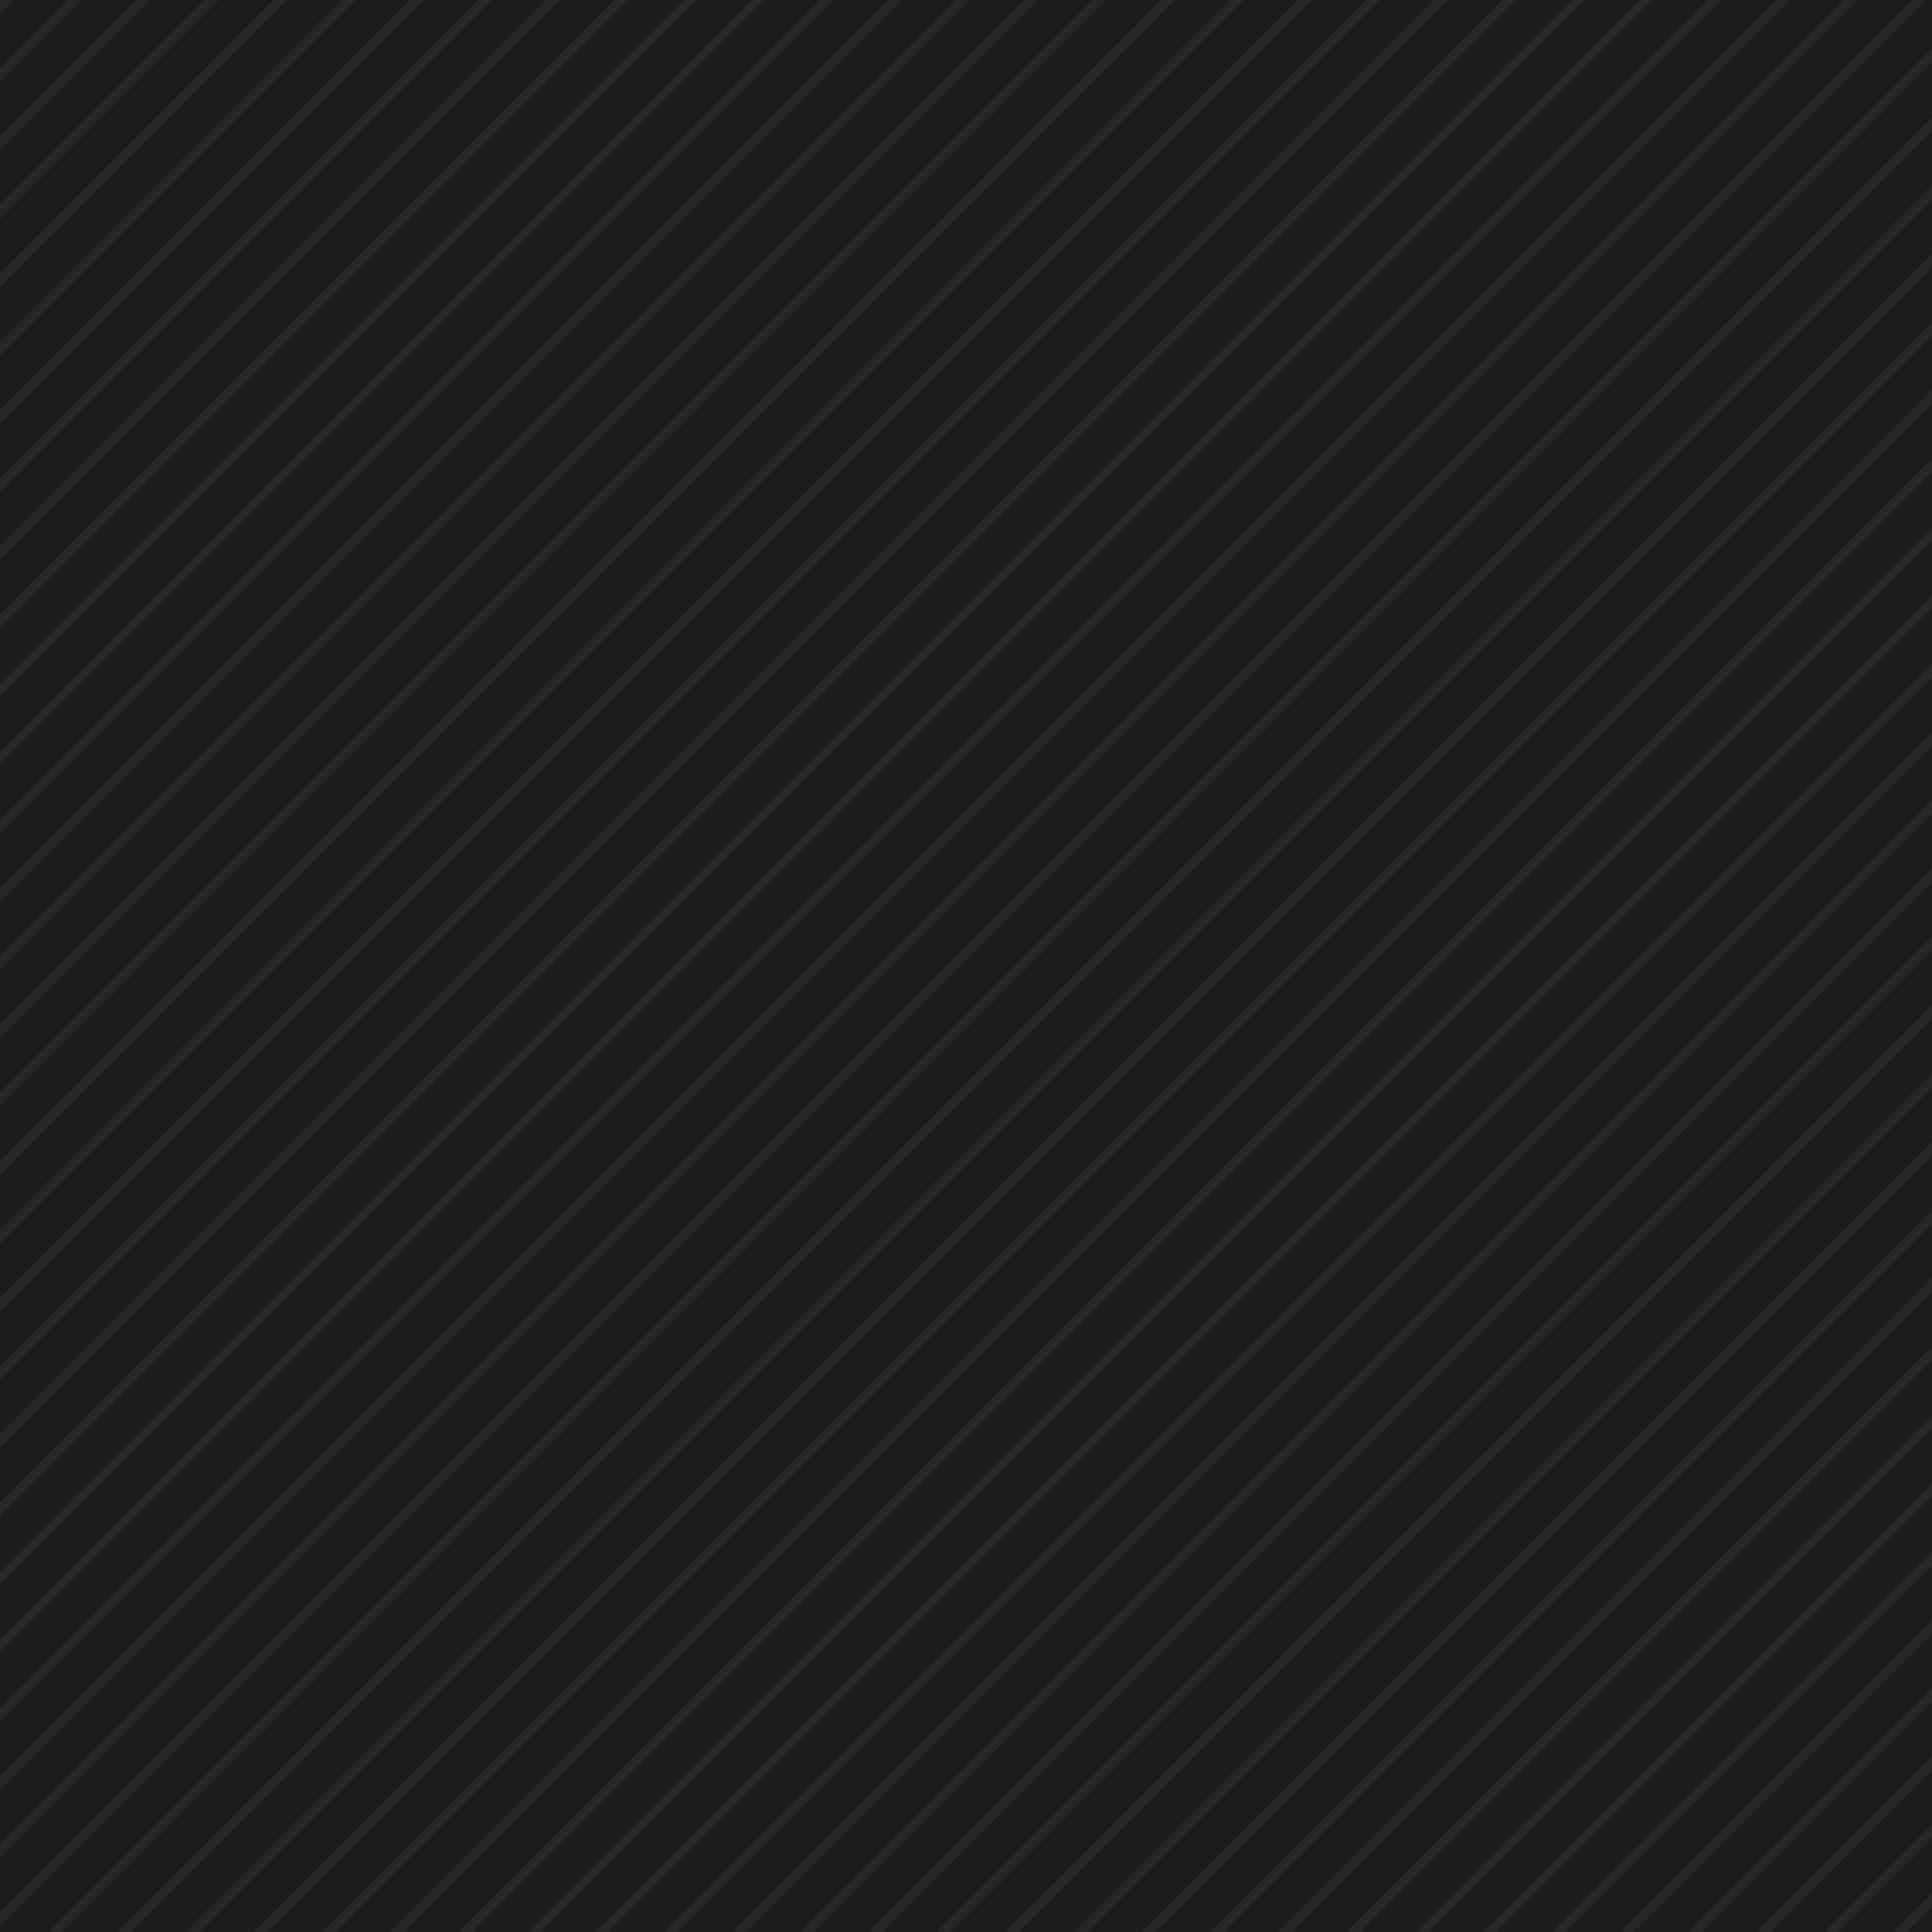
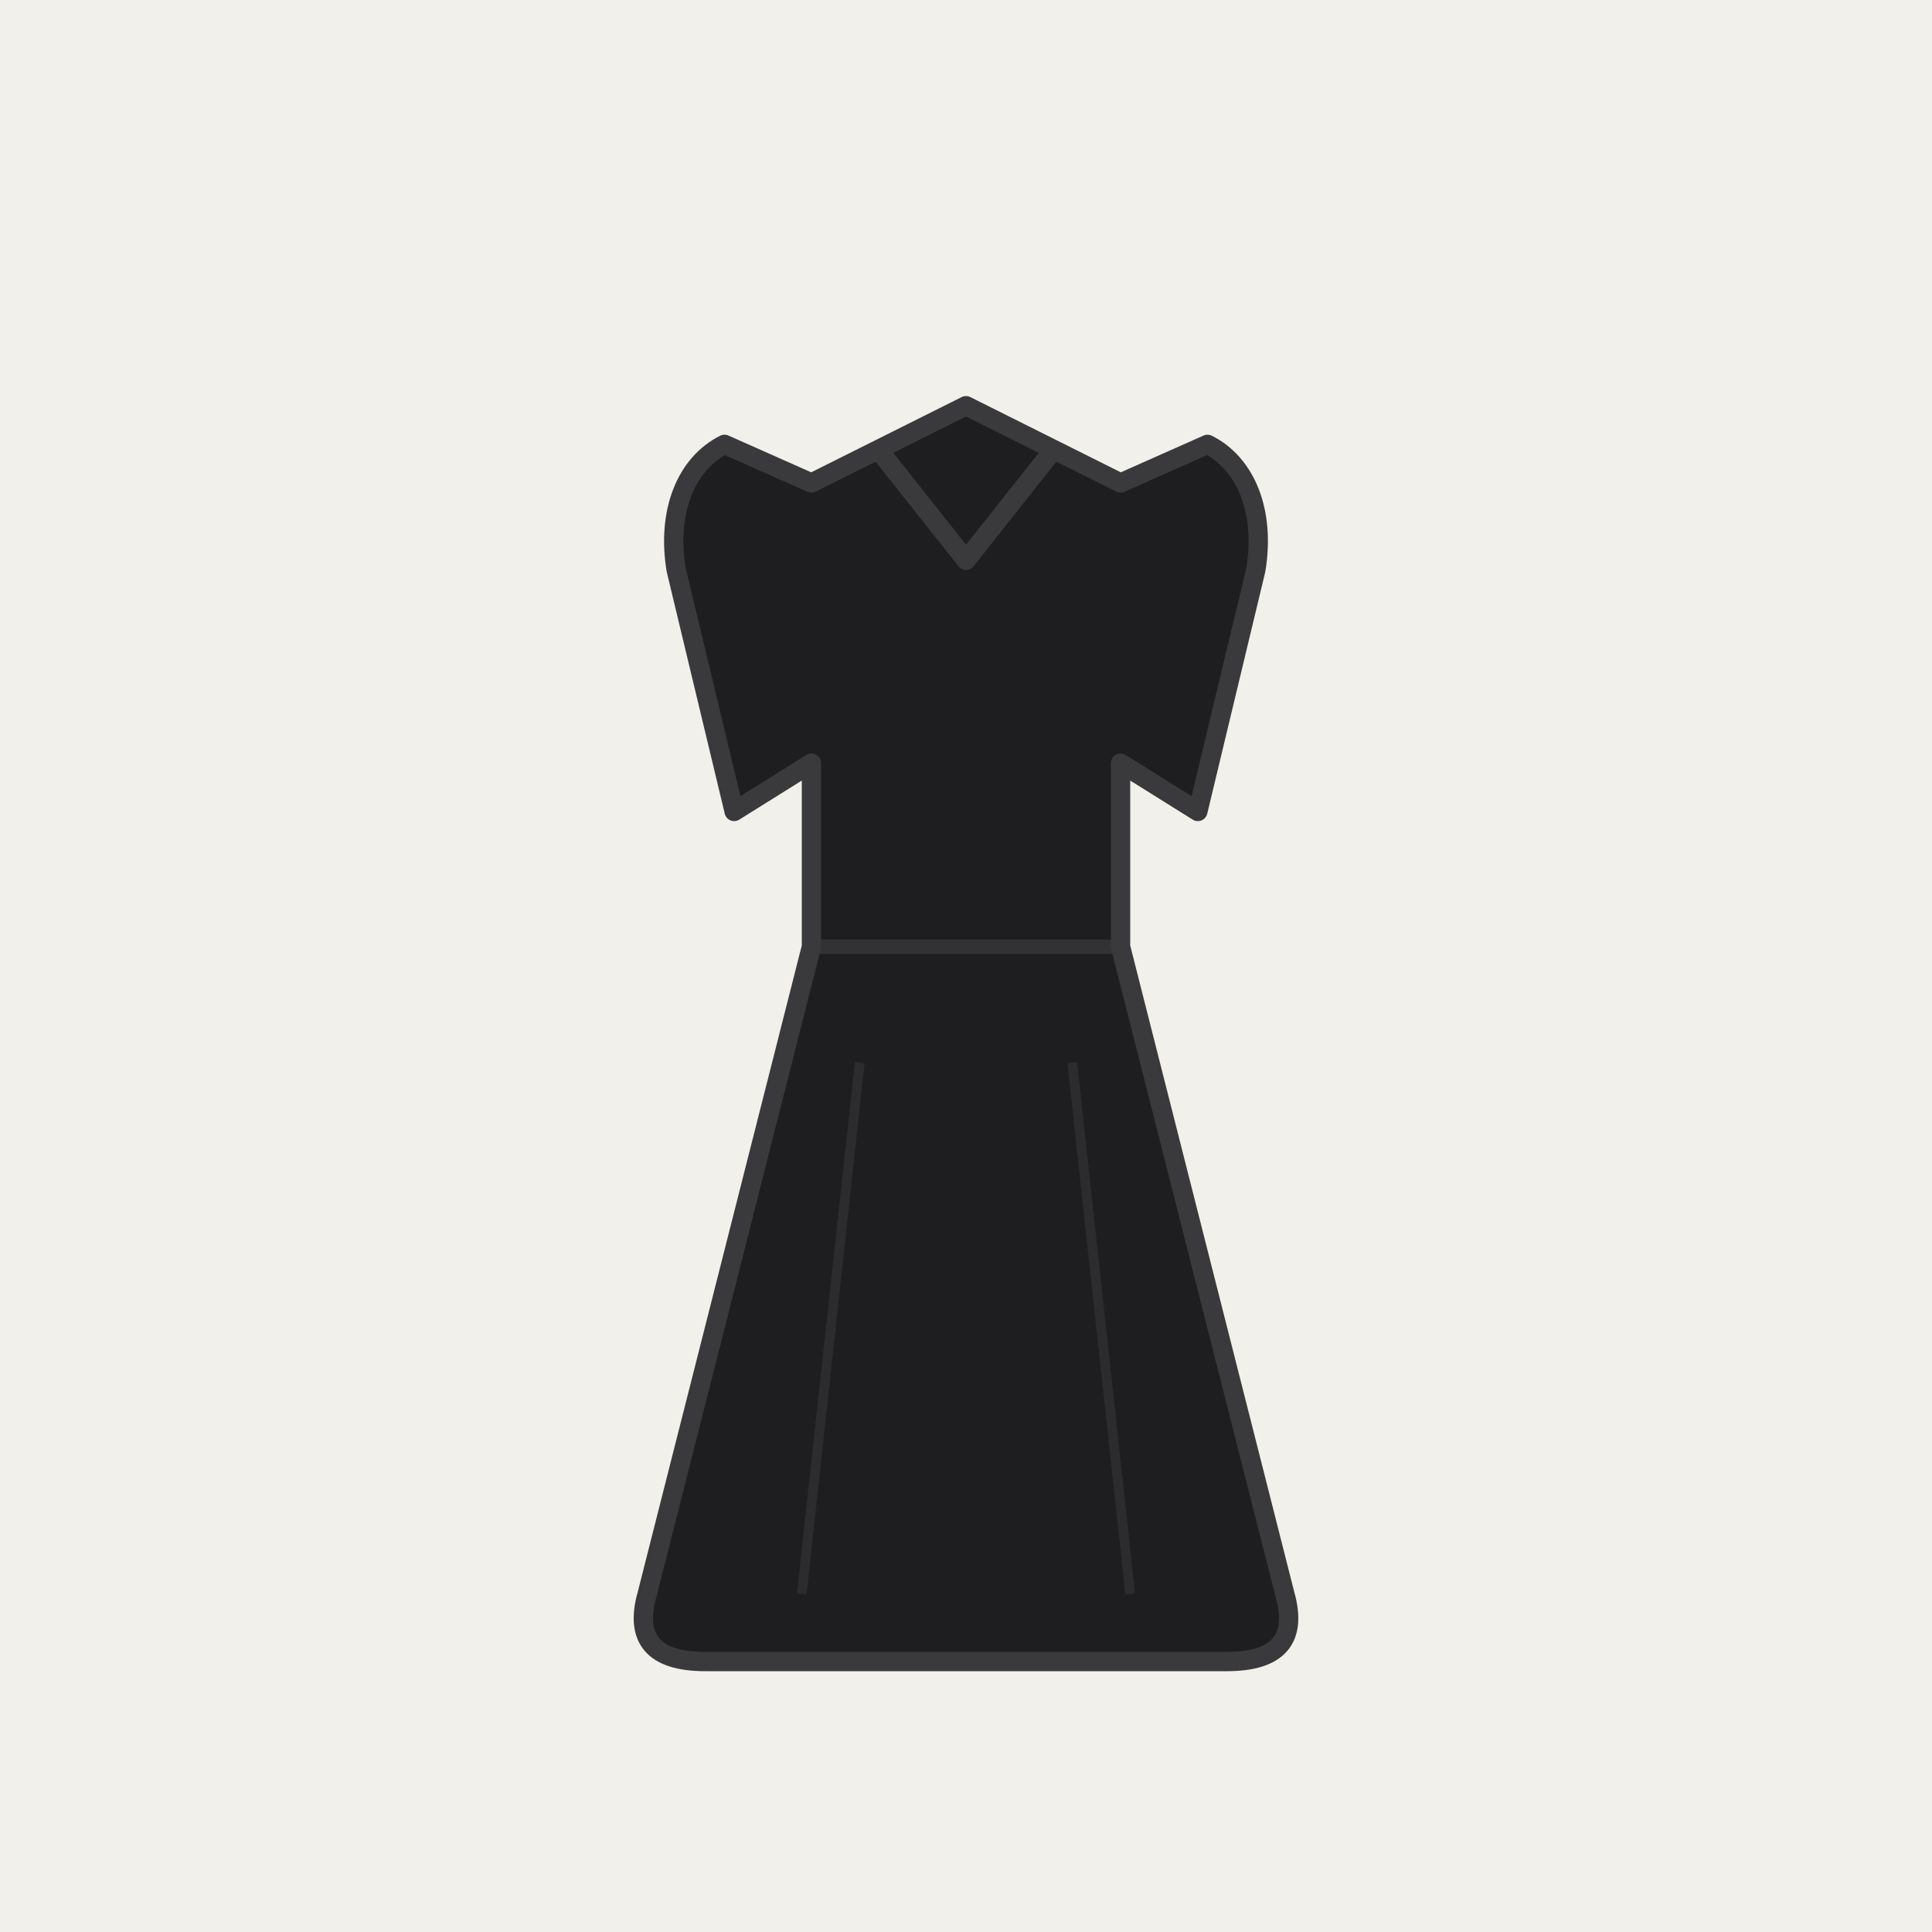
<svg xmlns="http://www.w3.org/2000/svg" viewBox="0 0 400 400">
-   <defs>
-     <pattern id="weave" width="10" height="10" patternTransform="rotate(45)" patternUnits="userSpaceOnUse">
-       <line x1="0" y1="0" x2="0" y2="10" stroke="#fff" stroke-opacity="0.05" stroke-width="4" />
-     </pattern>
-   </defs>
-   <rect width="400" height="400" fill="#1C1B1D" />
-   <rect width="400" height="400" fill="url(#weave)" />
+   <rect width="400" height="400" fill="#F2F0EA" />
+   <path d="M200 84 L168 100 L150 92 C142 96 138 106 140 118 L152 168 L168 158 L168 196 L134 330 Q130 344 146 344 L254 344 Q270 344 266 330 L232 196 L232 158 L248 168 L260 118 C262 106 258 96 250 92 L232 100 Z" fill="#1E1E20" stroke="#3A3A3D" stroke-width="4" stroke-linejoin="round" />
+   <path d="M181 92 L200 116 L219 92" fill="none" stroke="#3A3A3D" stroke-width="4" stroke-linejoin="round" />
+   <path d="M168 196 L232 196" stroke="#3A3A3D" stroke-width="3" opacity="0.7" />
+   <path d="M178 220 L166 330 M222 220 L234 330" stroke="#3A3A3D" stroke-width="2" opacity="0.5" />
</svg>
